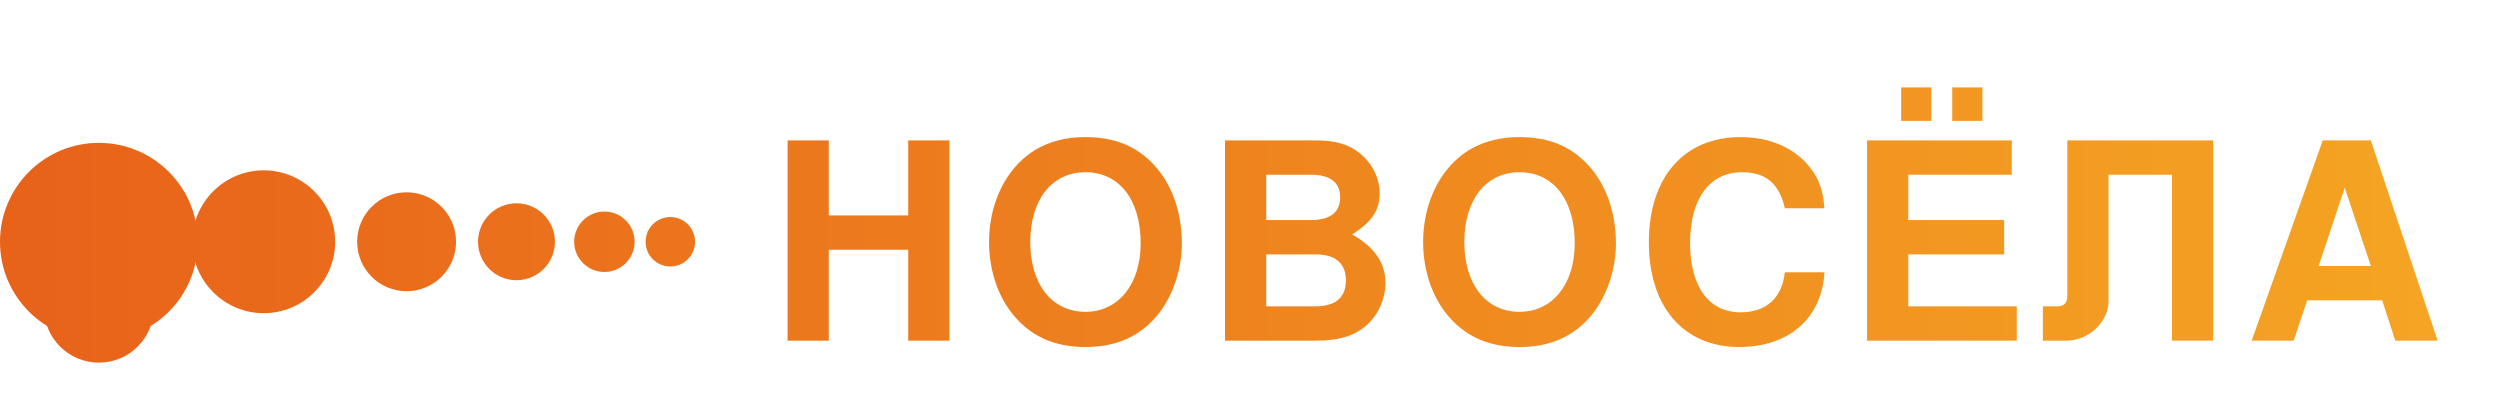
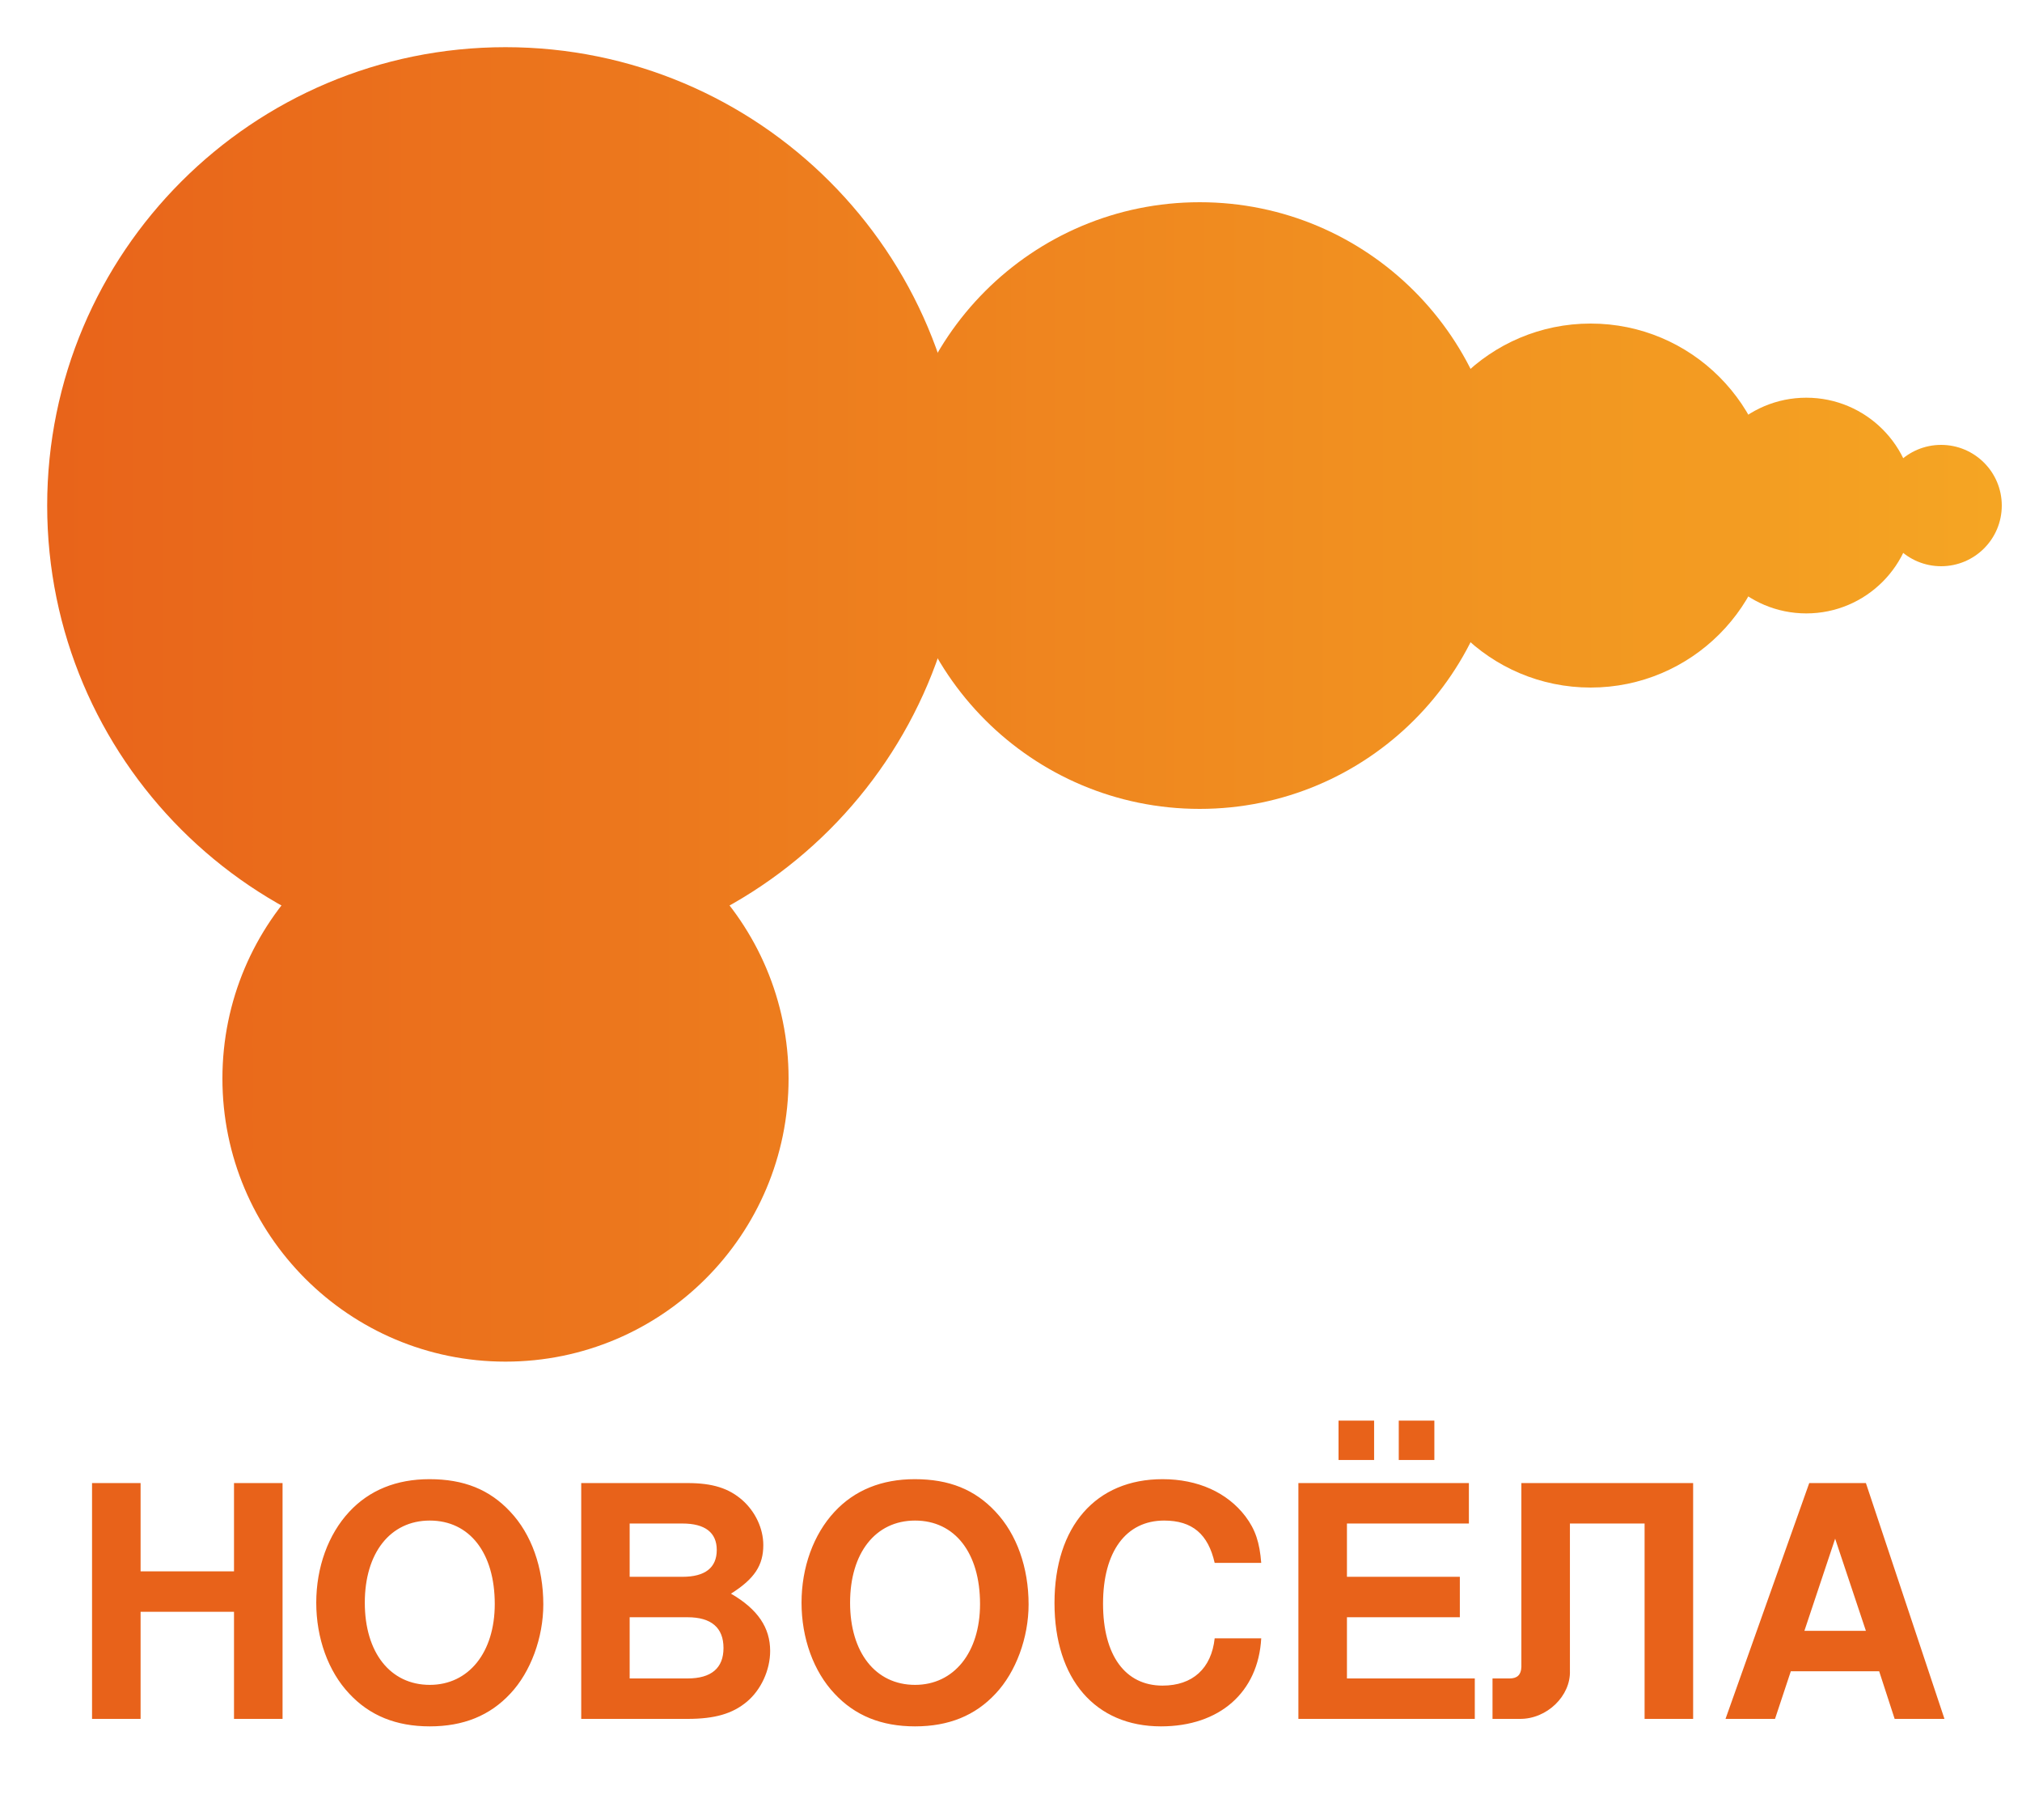
- <svg xmlns="http://www.w3.org/2000/svg" viewBox="0 0 455 74">
+ <svg xmlns="http://www.w3.org/2000/svg" viewBox="0 0 300 270">
  <defs>
-     <linearGradient id="grd" x1="0" y1="0" x2="455" y2="0" gradientUnits="userSpaceOnUse">
+     <linearGradient id="grd" x1="0" y1="0" x2="300" y2="0" gradientUnits="userSpaceOnUse">
      <stop offset="0%" stop-color="#E8621A" />
      <stop offset="100%" stop-color="#F5A623" />
    </linearGradient>
  </defs>
  <style>
-     @keyframes pw { 0%,100%{transform:scale(1)} 50%{transform:scale(1.22)} }
+     @keyframes pw { 0%,100%{transform:scale(1)} 50%{transform:scale(1.12)} }
    @keyframes tw { 0%,100%{opacity:1} 50%{opacity:0.78} }
    circle { transform-box:fill-box; transform-origin:center; animation:pw 2.5s ease-in-out infinite; }
-     .w0{animation-delay:0s}   .w1{animation-delay:.2s}
-     .w2{animation-delay:.4s}  .w3{animation-delay:.6s}
-     .w4{animation-delay:.8s}  .w5{animation-delay:1s}
-     .lt{animation:tw 2.5s ease-in-out infinite .4s}
+     .w0{animation-delay:0s}   .w1{animation-delay:.25s}
+     .w2{animation-delay:.5s}  .w3{animation-delay:.75s}
+     .w4{animation-delay:1s}
+     .lt{animation:tw 2.5s ease-in-out infinite .5s}
  </style>
-   <circle cx="18" cy="44" r="18" fill="url(#grd)" class="w0" />
-   <circle cx="18" cy="56" r="10" fill="url(#grd)" class="w0" />
-   <circle cx="48" cy="44" r="13" fill="url(#grd)" class="w1" />
-   <circle cx="74" cy="44" r="9" fill="url(#grd)" class="w2" />
-   <circle cx="94" cy="44" r="7" fill="url(#grd)" class="w3" />
-   <circle cx="110" cy="44" r="5.5" fill="url(#grd)" class="w4" />
-   <circle cx="122" cy="44" r="4.5" fill="url(#grd)" class="w5" />
-   <text x="140" y="62" font-family="system-ui,-apple-system,'Segoe UI',Helvetica,Arial,sans-serif" font-size="50" font-weight="800" letter-spacing="2" fill="url(#grd)" class="lt">НОВОСЁЛА</text>
+   <circle cx="75" cy="75" r="68" fill="url(#grd)" class="w0" />
+   <circle cx="178" cy="75" r="45" fill="url(#grd)" class="w1" />
+   <circle cx="236" cy="75" r="27" fill="url(#grd)" class="w2" />
+   <circle cx="268" cy="75" r="16" fill="url(#grd)" class="w3" />
+   <circle cx="288" cy="75" r="9" fill="url(#grd)" class="w4" />
+   <circle cx="75" cy="160" r="42" fill="url(#grd)" class="w0" />
+   <text x="150" y="255" text-anchor="middle" font-family="system-ui,-apple-system,'Segoe UI',Helvetica,Arial,sans-serif" font-size="48" font-weight="800" fill="#E8621A" textLength="276" lengthAdjust="spacingAndGlyphs" class="lt">НОВОСЁЛА</text>
</svg>
